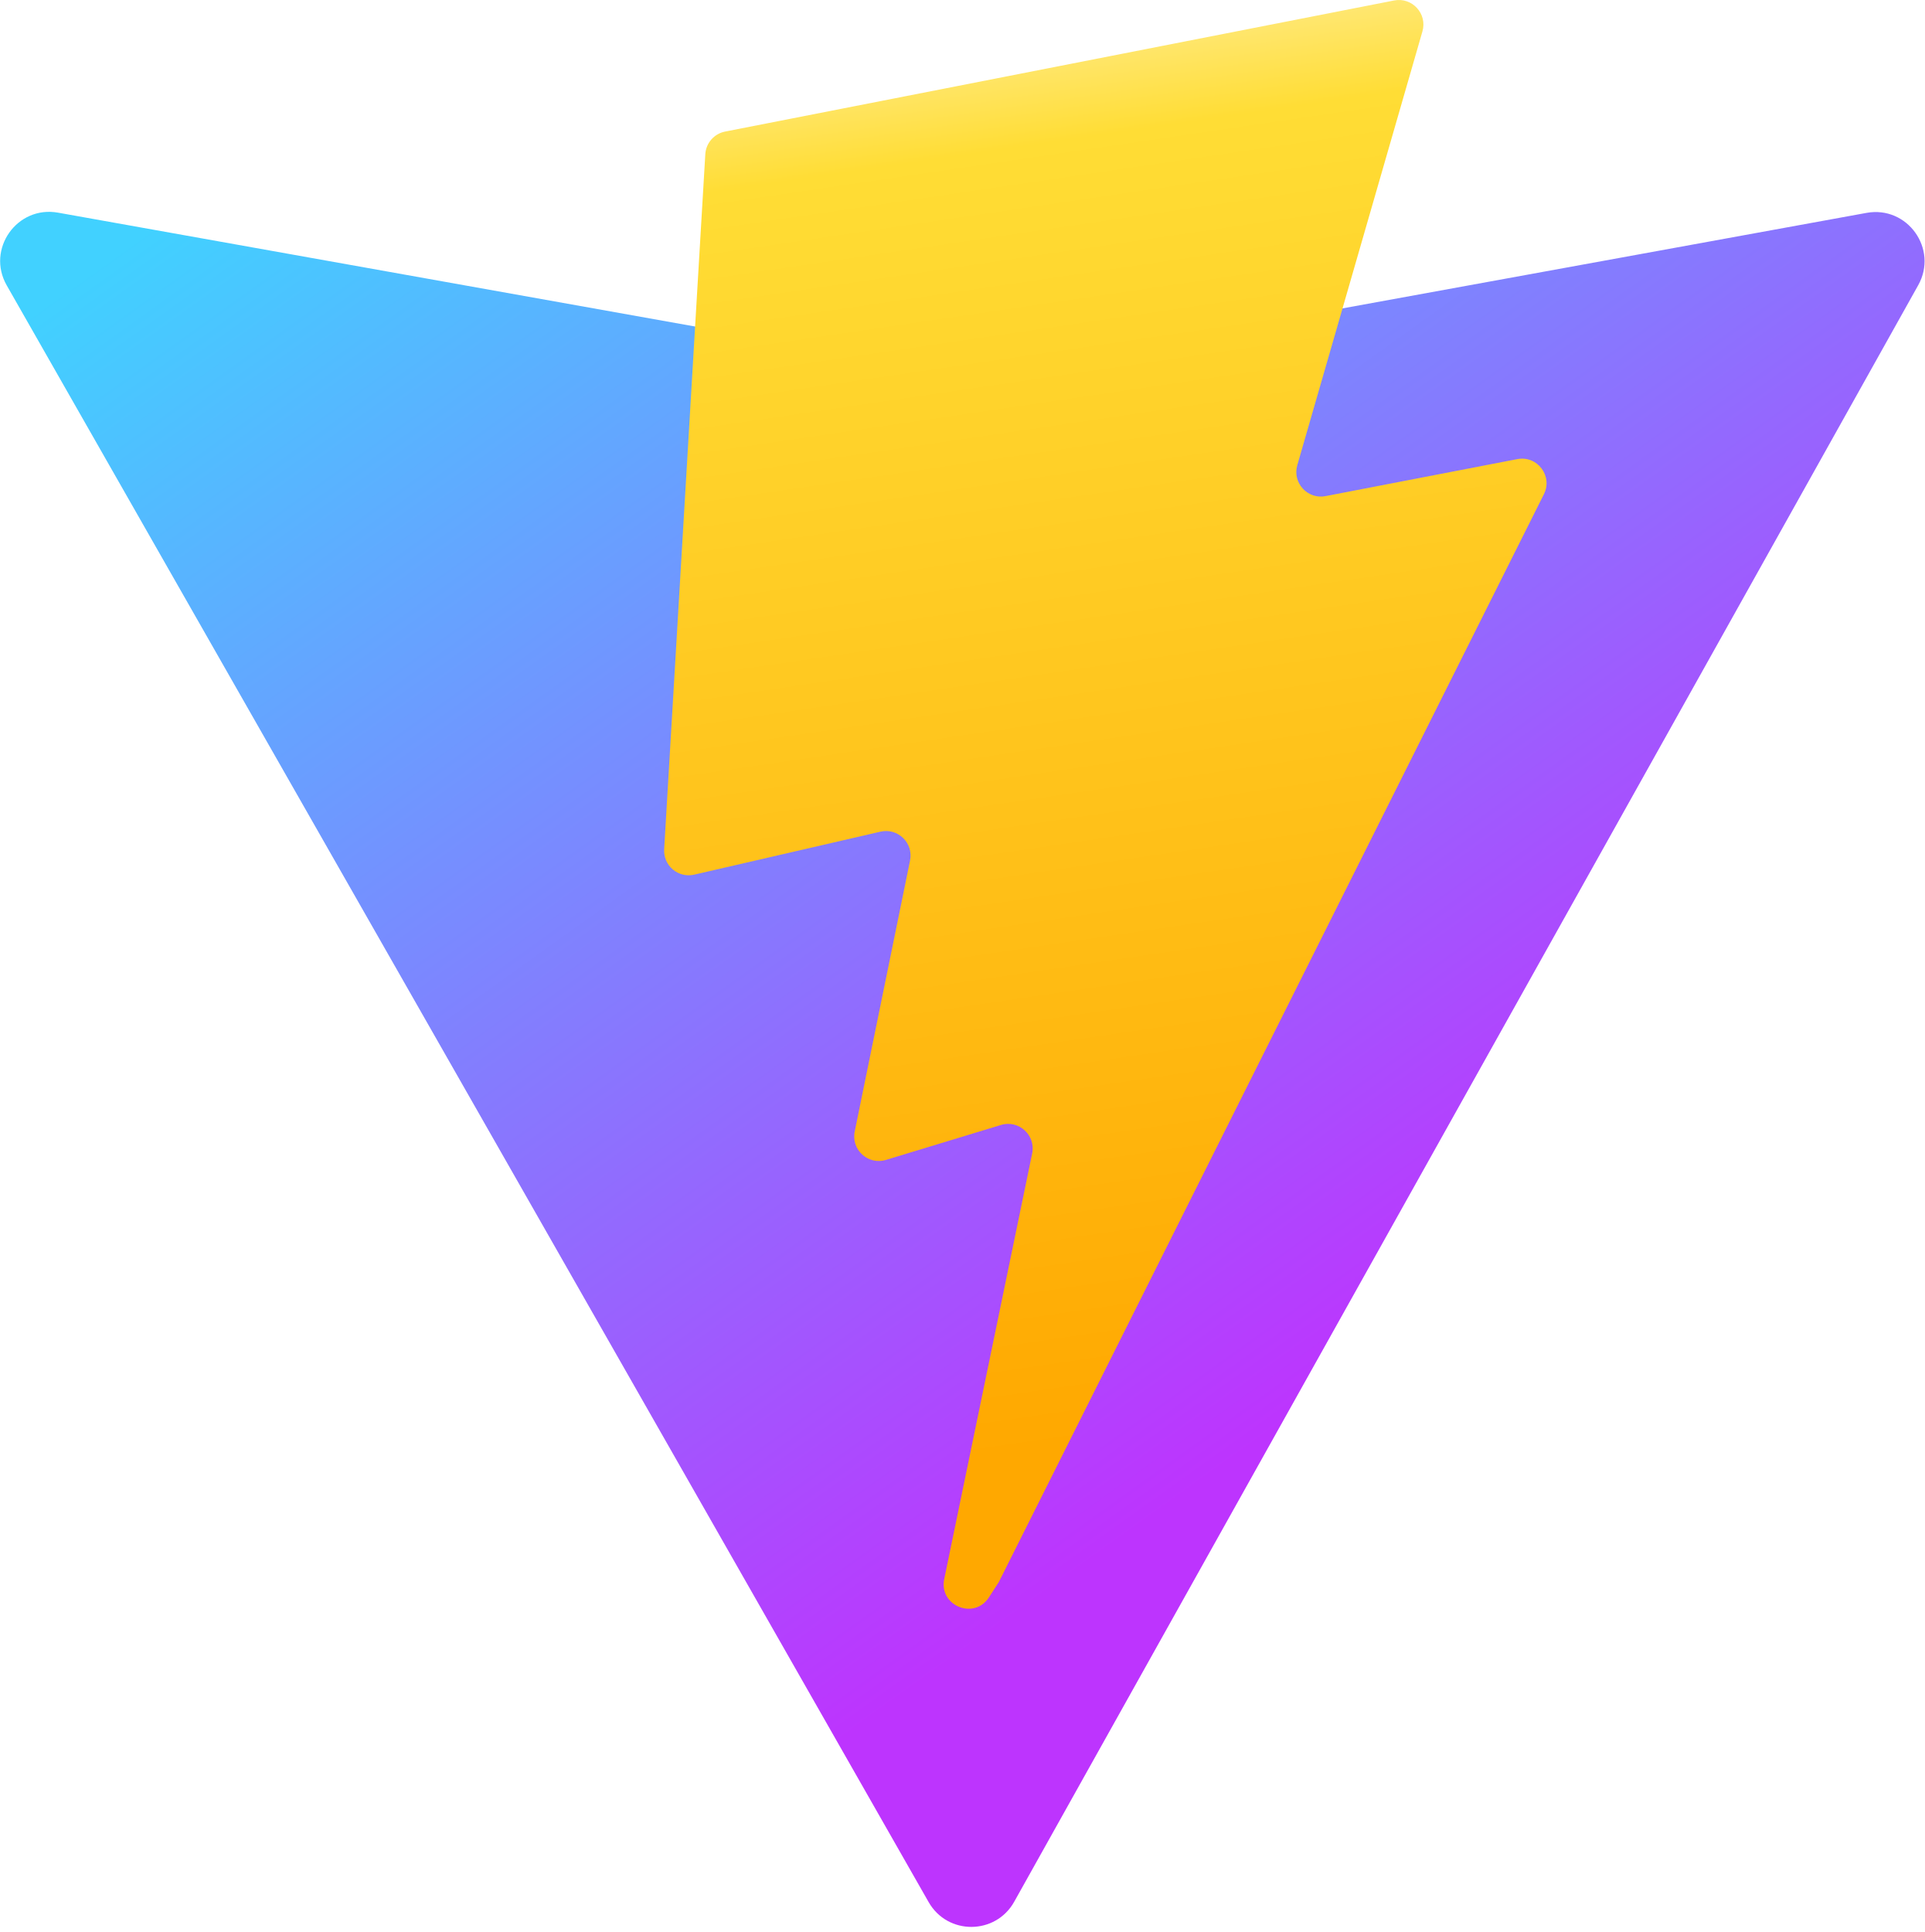
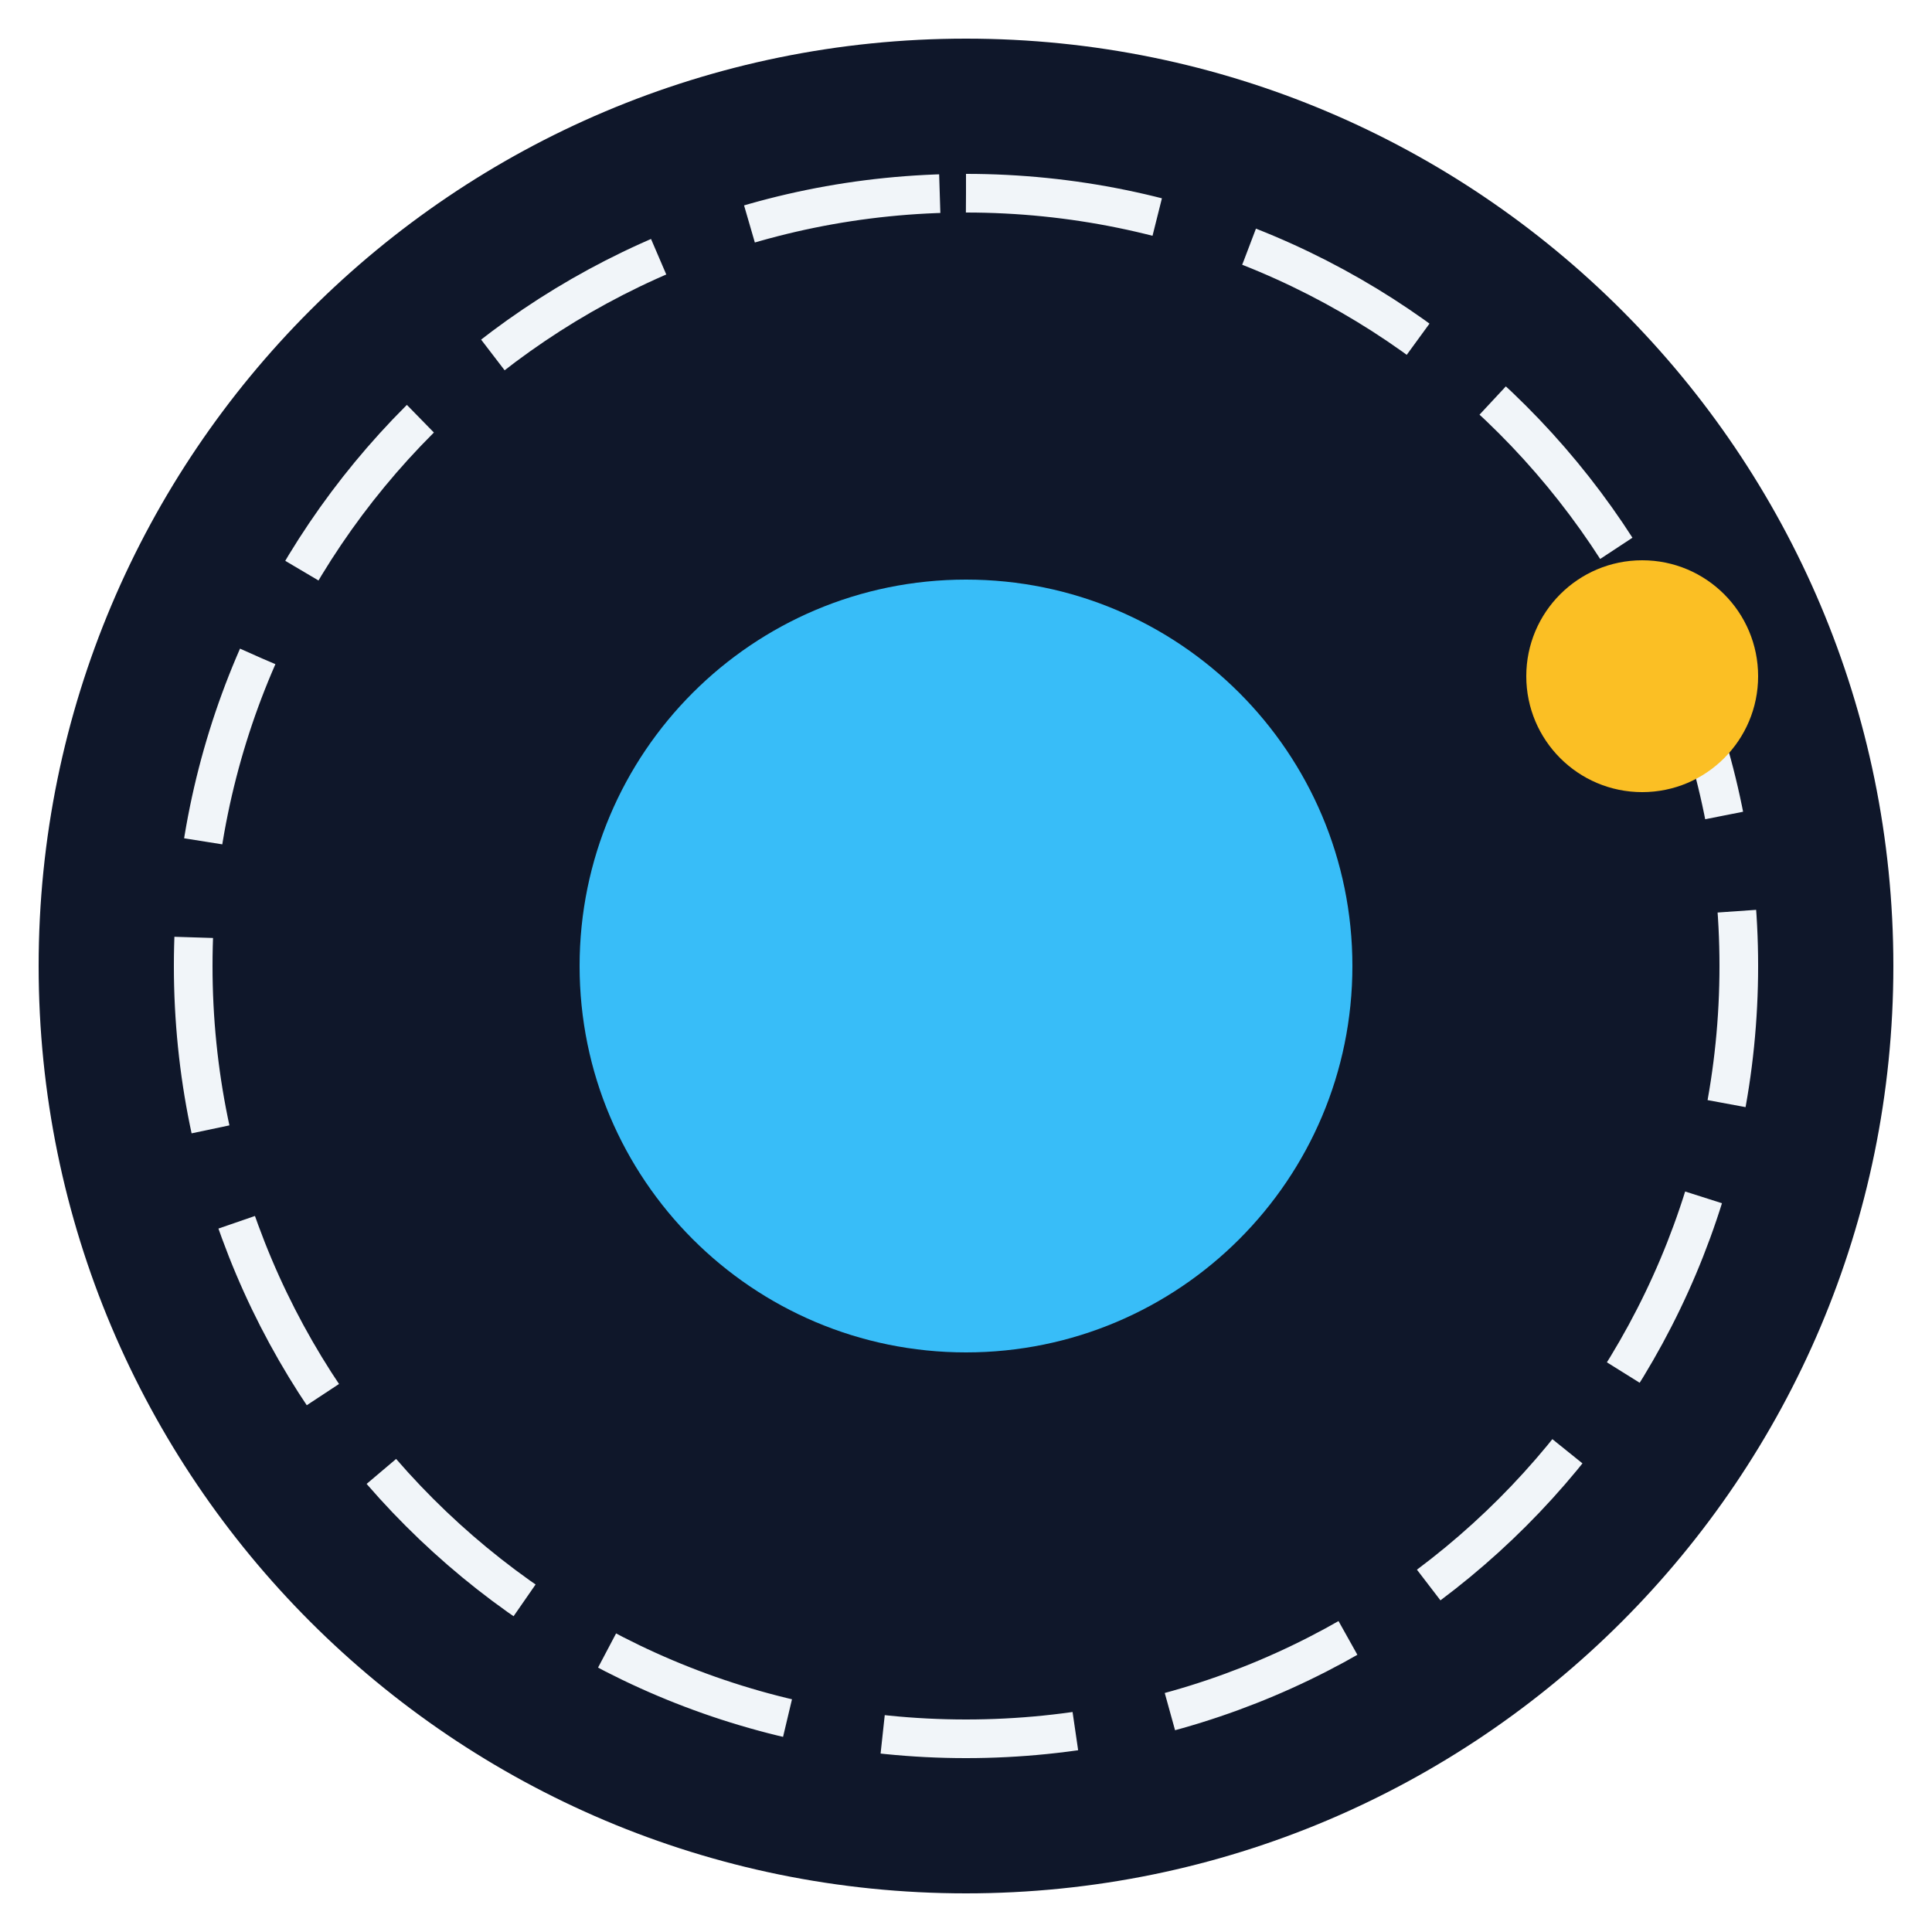
- <svg xmlns="http://www.w3.org/2000/svg" aria-hidden="true" role="img" class="iconify iconify--logos" width="31.88" height="32" preserveAspectRatio="xMidYMid meet" viewBox="0 0 256 257">
-   <defs>
-     <linearGradient id="IconifyId1813088fe1fbc01fb466" x1="-.828%" x2="57.636%" y1="7.652%" y2="78.411%">
-       <stop offset="0%" stop-color="#41D1FF" />
-       <stop offset="100%" stop-color="#BD34FE" />
-     </linearGradient>
-     <linearGradient id="IconifyId1813088fe1fbc01fb467" x1="43.376%" x2="50.316%" y1="2.242%" y2="89.03%">
-       <stop offset="0%" stop-color="#FFEA83" />
-       <stop offset="8.333%" stop-color="#FFDD35" />
-       <stop offset="100%" stop-color="#FFA800" />
-     </linearGradient>
-   </defs>
-   <path fill="url(#IconifyId1813088fe1fbc01fb466)" d="M255.153 37.938L134.897 252.976c-2.483 4.44-8.862 4.466-11.382.048L.875 37.958c-2.746-4.814 1.371-10.646 6.827-9.67l120.385 21.517a6.537 6.537 0 0 0 2.322-.004l117.867-21.483c5.438-.991 9.574 4.796 6.877 9.62Z" />
-   <path fill="url(#IconifyId1813088fe1fbc01fb467)" d="M185.432.063L96.44 17.501a3.268 3.268 0 0 0-2.634 3.014l-5.474 92.456a3.268 3.268 0 0 0 3.997 3.378l24.777-5.718c2.318-.535 4.413 1.507 3.936 3.838l-7.361 36.047c-.495 2.426 1.782 4.5 4.151 3.78l15.304-4.649c2.372-.72 4.652 1.36 4.15 3.788l-11.698 56.621c-.732 3.542 3.979 5.473 5.943 2.437l1.313-2.028l72.516-144.72c1.215-2.423-.88-5.186-3.54-4.672l-25.505 4.922c-2.396.462-4.435-1.77-3.759-4.114l16.646-57.705c.677-2.35-1.37-4.583-3.769-4.113Z" />
+ <svg xmlns="http://www.w3.org/2000/svg" viewBox="0 0 100 100">
+   <circle cx="50" cy="50" r="48" fill="#0f172a" />
+   <circle cx="50" cy="50" r="20" fill="#38bdf8" />
+   <path d="M50 10 A40 40 0 1 1 50 90 A40 40 0 1 1 50 10 Z" fill="none" stroke="#f1f5f9" stroke-width="2" stroke-dasharray="10 5" />
+   <circle cx="85" cy="35" r="6" fill="#fbbf24" />
</svg>
